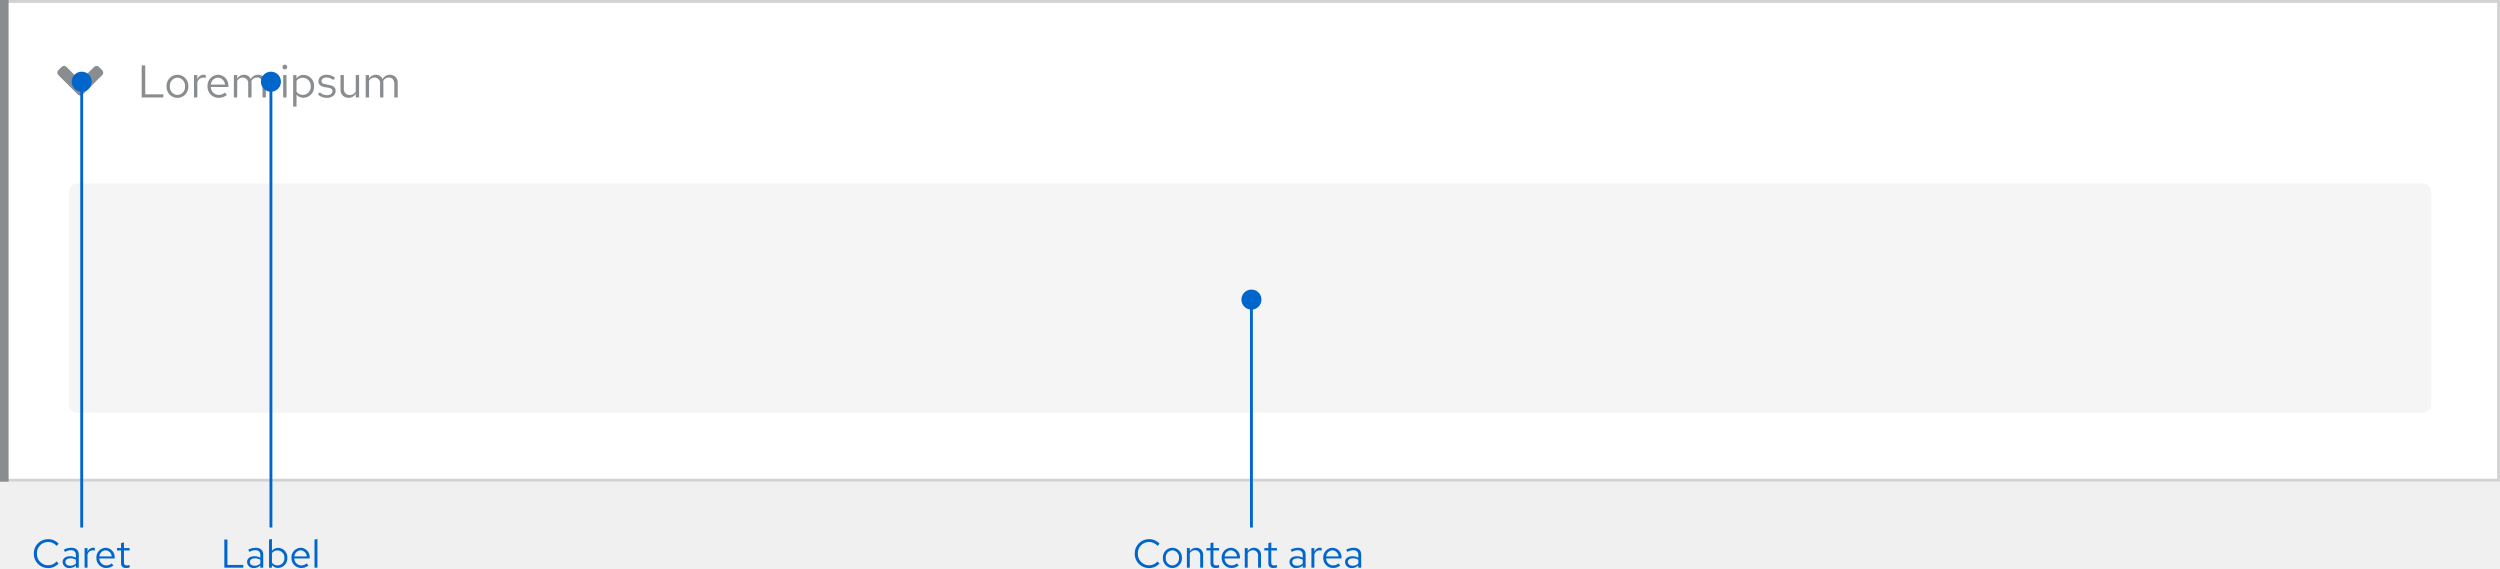
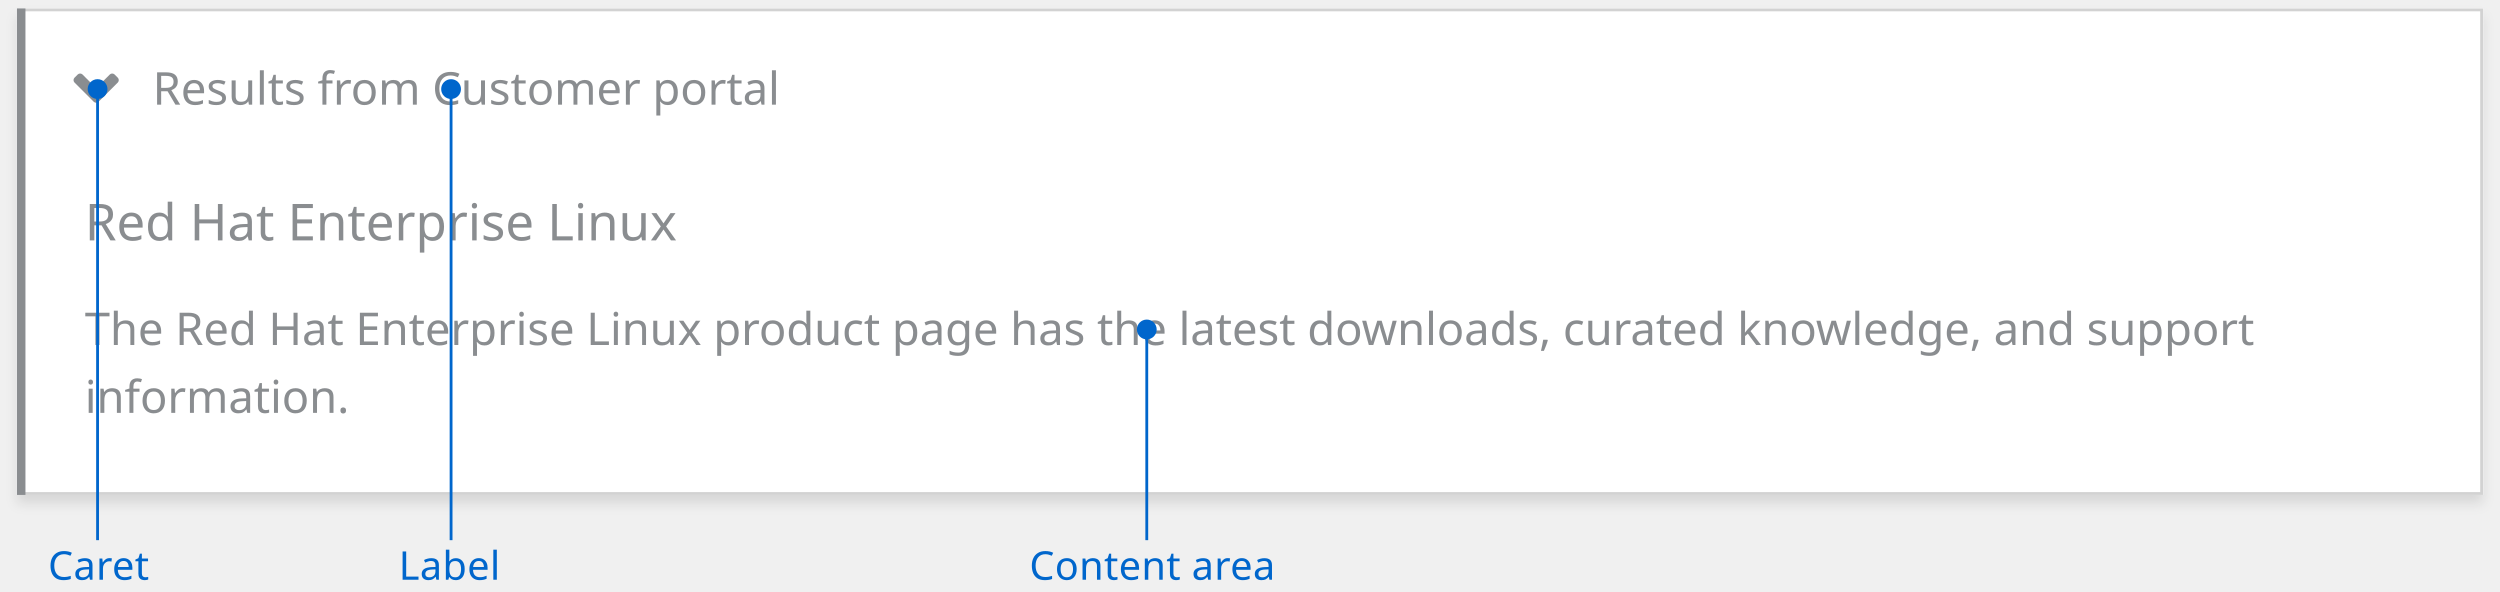
- <svg xmlns="http://www.w3.org/2000/svg" width="872" height="198.154" viewBox="0 0 872 198.154">
+ <svg xmlns="http://www.w3.org/2000/svg" width="884" height="209" viewBox="0 0 884 209">
  <defs>
-     <style>.a{fill:#fff;}.b,.e{fill:none;}.b{stroke:#d2d2d2;}.c{fill:#f5f5f5;}.d{fill:#8a8d90;}.f{fill:#06c;}</style>
+     <style>.a{fill:#fff;stroke:#d2d2d2;}.b,.c,.e{fill:#8a8d90;}.b{font-size:16px;}.b,.c,.f{font-family:RedHatText-Regular, Red Hat Text;}.c{font-size:18px;}.d{fill:none;}.f,.g{fill:#06c;}.f{font-size:14px;letter-spacing:0.01em;}.h{stroke:none;}.i{filter:url(#a);}</style>
+     <filter id="a" x="0" y="0" width="884" height="184" filterUnits="userSpaceOnUse">
+       <feOffset dy="3" input="SourceAlpha" />
+       <feGaussianBlur stdDeviation="2" result="b" />
+       <feFlood flood-opacity="0.102" />
+       <feComposite operator="in" in2="b" />
+       <feComposite in="SourceGraphic" />
+     </filter>
  </defs>
-   <g transform="translate(-360 -222)">
-     <g transform="translate(354 219)">
-       <path class="a" d="M6,3H878V171H6Z" />
-       <path class="b" d="M6.5,3.5h871v167H6.5Z" />
+   <g transform="translate(-418 -605)">
+     <g transform="translate(64 386)">
+       <g class="i" transform="matrix(1, 0, 0, 1, 354, 219)">
+         <g class="a" transform="translate(6 3)">
+           <rect class="h" width="872" height="172" />
+           <rect class="d" x="0.5" y="0.5" width="871" height="171" />
+         </g>
+       </g>
+       <text class="b" transform="translate(384 325)">
+         <tspan x="0" y="16">The Red Hat Enterprise Linux product page has the latest downloads, curated knowledge, and support </tspan>
+         <tspan x="0" y="40">information.</tspan>
+       </text>
+       <text class="c" transform="translate(384 304)">
+         <tspan x="0" y="0">Red Hat Enterprise Linux</tspan>
+       </text>
+       <text class="b" transform="translate(408 256)">
+         <tspan x="0" y="0">Results from Customer portal</tspan>
+       </text>
+       <g transform="translate(-307 -95)">
+         <rect class="d" width="24" height="24" transform="translate(683 333)" />
+         <path class="e" d="M8.24,12.475,1.354,5.589a1.232,1.232,0,0,1,0-1.62L2.569,2.754a1.232,1.232,0,0,1,1.62,0L9.05,7.615l4.861-4.861a1.232,1.232,0,0,1,1.62,0l1.215,1.215a1.232,1.232,0,0,1,0,1.62L9.86,12.475A1.232,1.232,0,0,1,8.24,12.475Z" transform="translate(685.95 337.55)" />
+       </g>
+       <rect class="e" width="3" height="172" transform="translate(360 222)" />
    </g>
-     <rect class="c" width="824" height="80" rx="3" transform="translate(384 286)" />
-     <path class="d" d="M1.424,0H8.976V-1.088H2.656V-11.2H1.424ZM10.08-3.9A3.867,3.867,0,0,0,13.872.16,3.873,3.873,0,0,0,17.7-3.9a3.845,3.845,0,0,0-3.824-4.032A3.839,3.839,0,0,0,10.08-3.9Zm6.448.016A2.756,2.756,0,0,1,13.872-.88a2.742,2.742,0,0,1-2.624-3.008,2.767,2.767,0,0,1,2.624-3.024A2.771,2.771,0,0,1,16.528-3.888ZM19.664,0h1.168V-5.344a2.2,2.2,0,0,1,2.1-1.584,2.768,2.768,0,0,1,.816.144V-7.84a2.3,2.3,0,0,0-.736-.112,2.321,2.321,0,0,0-2.176,1.7V-7.808H19.664Zm4.7-3.9A3.907,3.907,0,0,0,28.24.144,4.5,4.5,0,0,0,31.168-.9l-.736-.8a3.191,3.191,0,0,1-2.144.8A2.81,2.81,0,0,1,25.52-3.664h6.128V-4a3.7,3.7,0,0,0-3.584-3.936A3.812,3.812,0,0,0,24.368-3.9Zm3.68-3.008A2.572,2.572,0,0,1,30.48-4.48H25.552A2.581,2.581,0,0,1,28.048-6.912ZM33.568,0h1.168V-5.808a2.171,2.171,0,0,1,1.9-1.152,1.939,1.939,0,0,1,1.936,2.208V0h1.168V-5.04a3.238,3.238,0,0,0-.064-.688A2.2,2.2,0,0,1,41.632-6.96c1.216,0,1.92.864,1.92,2.208V0h1.184V-5.04a2.669,2.669,0,0,0-2.672-2.9,2.915,2.915,0,0,0-2.608,1.52,2.56,2.56,0,0,0-2.384-1.52,2.672,2.672,0,0,0-2.336,1.344V-7.808H33.568ZM51.36-9.776a.83.83,0,0,0,.832-.848.826.826,0,0,0-.832-.832.826.826,0,0,0-.832.832A.83.83,0,0,0,51.36-9.776Zm.576,1.968H50.768V0h1.168Zm2.32,10.992h1.168V-.992a3.14,3.14,0,0,0,2.448,1.1A3.8,3.8,0,0,0,61.552-3.9a3.78,3.78,0,0,0-3.616-4,3.081,3.081,0,0,0-2.528,1.216v-1.12H54.256ZM57.648-6.88a2.8,2.8,0,0,1,2.736,2.992A2.791,2.791,0,0,1,57.648-.9a2.767,2.767,0,0,1-2.224-1.088V-5.808A2.688,2.688,0,0,1,57.648-6.88Zm5.216,5.792A4.33,4.33,0,0,0,66.048.144c1.76,0,3.04-1.088,3.024-2.416.016-1.184-.736-1.824-2.272-2.1l-1.3-.24c-.96-.176-1.36-.448-1.36-1.12,0-.768.72-1.248,1.7-1.248a3.943,3.943,0,0,1,2.416.88l.624-.8a4.858,4.858,0,0,0-2.992-1.04c-1.648,0-2.816.96-2.816,2.288,0,1.168.752,1.792,2.208,2.048l1.3.224c.976.176,1.392.512,1.392,1.168C67.968-1.44,67.264-.8,66-.8a3.5,3.5,0,0,1-2.464-1.024Zm9.072-6.72H70.768v5.056A2.722,2.722,0,0,0,73.584.128a2.813,2.813,0,0,0,2.5-1.408V0h1.168V-7.808H76.08v5.76a2.32,2.32,0,0,1-2.048,1.2,2.023,2.023,0,0,1-2.1-2.24ZM79.552,0H80.72V-5.808a2.171,2.171,0,0,1,1.9-1.152A1.939,1.939,0,0,1,84.56-4.752V0h1.168V-5.04a3.239,3.239,0,0,0-.064-.688A2.2,2.2,0,0,1,87.616-6.96c1.216,0,1.92.864,1.92,2.208V0H90.72V-5.04a2.669,2.669,0,0,0-2.672-2.9,2.915,2.915,0,0,0-2.608,1.52,2.56,2.56,0,0,0-2.384-1.52A2.672,2.672,0,0,0,80.72-6.592V-7.808H79.552Z" transform="translate(408 256)" />
-     <path class="e" d="M376,238h24v24H376Z" />
-     <path class="d" d="M387.2,255.03l-6.9-6.9a1.23,1.23,0,0,1,0-1.6l1.22-1.23a1.23,1.23,0,0,1,1.62,0l4.86,4.86,4.86-4.86a1.23,1.23,0,0,1,1.62,0l1.22,1.22a1.23,1.23,0,0,1,0,1.62l-6.9,6.9a1.23,1.23,0,0,1-1.6,0ZM360,222h3V390h-3Z" />
-     <path class="f" d="M5.8-.826A3.924,3.924,0,0,1,1.876-4.9,3.918,3.918,0,0,1,5.768-8.974,3.928,3.928,0,0,1,8.75-7.6l.714-.742a4.9,4.9,0,0,0-3.7-1.61A4.966,4.966,0,0,0,.784-4.9,4.966,4.966,0,0,0,5.768.154a4.951,4.951,0,0,0,3.668-1.61l-.7-.714A3.84,3.84,0,0,1,5.8-.826Zm4.8-2.59A3.384,3.384,0,0,0,13.916.14a3.389,3.389,0,0,0,3.346-3.556,3.365,3.365,0,0,0-3.346-3.528A3.359,3.359,0,0,0,10.6-3.416ZM16.24-3.4A2.412,2.412,0,0,1,13.916-.77,2.4,2.4,0,0,1,11.62-3.4a2.421,2.421,0,0,1,2.3-2.646A2.424,2.424,0,0,1,16.24-3.4ZM18.984,0h1.022V-5.04A2.03,2.03,0,0,1,21.8-6.09a1.771,1.771,0,0,1,1.834,1.96V0h1.022V-4.424a2.382,2.382,0,0,0-2.464-2.52,2.462,2.462,0,0,0-2.184,1.232v-1.12H18.984Zm8.232-1.54c0,1.064.6,1.666,1.792,1.666a4.124,4.124,0,0,0,1.2-.182v-.91a2.521,2.521,0,0,1-.966.182c-.728,0-1.008-.294-1.008-1.022V-5.992h1.974v-.84H28.238V-8.806l-1.022.238v1.736H25.8v.84h1.414Zm3.906-1.876A3.418,3.418,0,0,0,34.51.126a3.935,3.935,0,0,0,2.562-.91l-.644-.7a2.792,2.792,0,0,1-1.876.7A2.459,2.459,0,0,1,32.13-3.206h5.362V-3.5a3.236,3.236,0,0,0-3.136-3.444A3.336,3.336,0,0,0,31.122-3.416Zm3.22-2.632A2.25,2.25,0,0,1,36.47-3.92H32.158A2.258,2.258,0,0,1,34.342-6.048ZM39.172,0h1.022V-5.04a2.03,2.03,0,0,1,1.792-1.05A1.771,1.771,0,0,1,43.82-4.13V0h1.022V-4.424a2.382,2.382,0,0,0-2.464-2.52,2.462,2.462,0,0,0-2.184,1.232v-1.12H39.172ZM47.4-1.54c0,1.064.6,1.666,1.792,1.666a4.124,4.124,0,0,0,1.2-.182v-.91a2.521,2.521,0,0,1-.966.182c-.728,0-1.008-.294-1.008-1.022V-5.992H50.4v-.84H48.426V-8.806L47.4-8.568v1.736H45.99v.84H47.4ZM57.218.126a2.906,2.906,0,0,0,2.17-.91V0H60.4V-4.536c0-1.582-.98-2.408-2.646-2.408a5.722,5.722,0,0,0-2.576.658l.392.784a4.407,4.407,0,0,1,2.058-.588c1.148,0,1.764.546,1.764,1.694v.924a4.1,4.1,0,0,0-2.072-.518c-1.484,0-2.562.756-2.562,2.016A2.2,2.2,0,0,0,57.218.126ZM55.734-1.988c0-.8.728-1.274,1.722-1.274a3.545,3.545,0,0,1,1.932.5v1.316a2.726,2.726,0,0,1-1.96.784C56.434-.658,55.734-1.19,55.734-1.988ZM62.426,0h1.022V-4.676a1.921,1.921,0,0,1,1.834-1.386A2.422,2.422,0,0,1,66-5.936V-6.86a2.01,2.01,0,0,0-.644-.1,2.031,2.031,0,0,0-1.9,1.484V-6.832H62.426Zm4.116-3.416A3.418,3.418,0,0,0,69.93.126a3.935,3.935,0,0,0,2.562-.91l-.644-.7a2.792,2.792,0,0,1-1.876.7A2.459,2.459,0,0,1,67.55-3.206h5.362V-3.5a3.236,3.236,0,0,0-3.136-3.444A3.336,3.336,0,0,0,66.542-3.416Zm3.22-2.632A2.25,2.25,0,0,1,71.89-3.92H67.578A2.258,2.258,0,0,1,69.762-6.048ZM76.608.126a2.906,2.906,0,0,0,2.17-.91V0h1.008V-4.536c0-1.582-.98-2.408-2.646-2.408a5.722,5.722,0,0,0-2.576.658l.392.784a4.407,4.407,0,0,1,2.058-.588c1.148,0,1.764.546,1.764,1.694v.924a4.1,4.1,0,0,0-2.072-.518c-1.484,0-2.562.756-2.562,2.016A2.2,2.2,0,0,0,76.608.126ZM75.124-1.988c0-.8.728-1.274,1.722-1.274a3.545,3.545,0,0,1,1.932.5v1.316a2.726,2.726,0,0,1-1.96.784C75.824-.658,75.124-1.19,75.124-1.988Z" transform="translate(755 420)" />
-     <path class="f" d="M796,327h1v79h-1Z" />
-     <circle class="f" cx="3.5" cy="3.5" r="3.5" transform="translate(793 323)" />
-     <path class="f" d="M1.246,0H7.854V-.952H2.324V-9.8H1.246ZM11.634.126a2.906,2.906,0,0,0,2.17-.91V0h1.008V-4.536c0-1.582-.98-2.408-2.646-2.408a5.722,5.722,0,0,0-2.576.658l.392.784A4.407,4.407,0,0,1,12.04-6.09c1.148,0,1.764.546,1.764,1.694v.924a4.1,4.1,0,0,0-2.072-.518c-1.484,0-2.562.756-2.562,2.016A2.2,2.2,0,0,0,11.634.126ZM10.15-1.988c0-.8.728-1.274,1.722-1.274a3.545,3.545,0,0,1,1.932.5v1.316a2.726,2.726,0,0,1-1.96.784C10.85-.658,10.15-1.19,10.15-1.988ZM23.226-3.416a3.308,3.308,0,0,0-3.164-3.5,2.705,2.705,0,0,0-2.2,1.036v-4.13l-1.022.21V0H17.85V-.9A2.7,2.7,0,0,0,20.006.1,3.329,3.329,0,0,0,23.226-3.416ZM19.81-6.02A2.451,2.451,0,0,1,22.2-3.4,2.443,2.443,0,0,1,19.81-.784a2.421,2.421,0,0,1-1.946-.952V-5.082A2.352,2.352,0,0,1,19.81-6.02Zm4.844,2.6A3.418,3.418,0,0,0,28.042.126,3.935,3.935,0,0,0,30.6-.784l-.644-.7a2.792,2.792,0,0,1-1.876.7,2.459,2.459,0,0,1-2.422-2.422h5.362V-3.5a3.236,3.236,0,0,0-3.136-3.444A3.336,3.336,0,0,0,24.654-3.416Zm3.22-2.632A2.25,2.25,0,0,1,30-3.92H25.69A2.258,2.258,0,0,1,27.874-6.048Zm5.852-3.962L32.7-9.8V0h1.022Z" transform="translate(437 420)" />
-     <path class="f" d="M454,251h1V406h-1Z" />
-     <circle class="f" cx="3.5" cy="3.5" r="3.5" transform="translate(451 247)" />
-     <path class="f" d="M5.8-.826A3.924,3.924,0,0,1,1.876-4.9,3.918,3.918,0,0,1,5.768-8.974,3.928,3.928,0,0,1,8.75-7.6l.714-.742a4.9,4.9,0,0,0-3.7-1.61A4.966,4.966,0,0,0,.784-4.9,4.966,4.966,0,0,0,5.768.154a4.951,4.951,0,0,0,3.668-1.61l-.7-.714A3.84,3.84,0,0,1,5.8-.826Zm7.5.952a2.906,2.906,0,0,0,2.17-.91V0h1.008V-4.536c0-1.582-.98-2.408-2.646-2.408a5.722,5.722,0,0,0-2.576.658l.392.784a4.407,4.407,0,0,1,2.058-.588c1.148,0,1.764.546,1.764,1.694v.924A4.1,4.1,0,0,0,13.4-3.99c-1.484,0-2.562.756-2.562,2.016A2.2,2.2,0,0,0,13.3.126ZM11.816-1.988c0-.8.728-1.274,1.722-1.274a3.545,3.545,0,0,1,1.932.5v1.316a2.726,2.726,0,0,1-1.96.784C12.516-.658,11.816-1.19,11.816-1.988ZM18.508,0H19.53V-4.676a1.921,1.921,0,0,1,1.834-1.386,2.422,2.422,0,0,1,.714.126V-6.86a2.01,2.01,0,0,0-.644-.1,2.031,2.031,0,0,0-1.9,1.484V-6.832H18.508Zm4.116-3.416A3.418,3.418,0,0,0,26.012.126a3.935,3.935,0,0,0,2.562-.91l-.644-.7a2.792,2.792,0,0,1-1.876.7,2.459,2.459,0,0,1-2.422-2.422h5.362V-3.5a3.236,3.236,0,0,0-3.136-3.444A3.336,3.336,0,0,0,22.624-3.416Zm3.22-2.632A2.25,2.25,0,0,1,27.972-3.92H23.66A2.258,2.258,0,0,1,25.844-6.048ZM31.22-1.54c0,1.064.6,1.666,1.792,1.666a4.124,4.124,0,0,0,1.2-.182v-.91a2.521,2.521,0,0,1-.966.182c-.728,0-1.008-.294-1.008-1.022V-5.992h1.974v-.84H32.242V-8.806l-1.022.238v1.736H29.806v.84H31.22Z" transform="translate(371 420)" />
-     <path class="f" d="M388,251h1V406h-1Z" />
-     <circle class="f" cx="3.5" cy="3.5" r="3.5" transform="translate(385 247)" />
+     <text class="f" transform="translate(782 810)">
+       <tspan x="0" y="0">Content area</tspan>
+     </text>
+     <rect class="g" width="1" height="74" transform="translate(823 722)" />
+     <circle class="g" cx="3.5" cy="3.5" r="3.5" transform="translate(820 718)" />
+     <text class="f" transform="translate(559 810)">
+       <tspan x="0" y="0">Label</tspan>
+     </text>
+     <rect class="g" width="1" height="159" transform="translate(577 637)" />
+     <circle class="g" cx="3.5" cy="3.5" r="3.5" transform="translate(574 633)" />
+     <text class="f" transform="translate(435 810)">
+       <tspan x="0" y="0">Caret</tspan>
+     </text>
+     <rect class="g" width="1" height="159" transform="translate(452 637)" />
+     <circle class="g" cx="3.5" cy="3.5" r="3.5" transform="translate(449 633)" />
  </g>
</svg>
